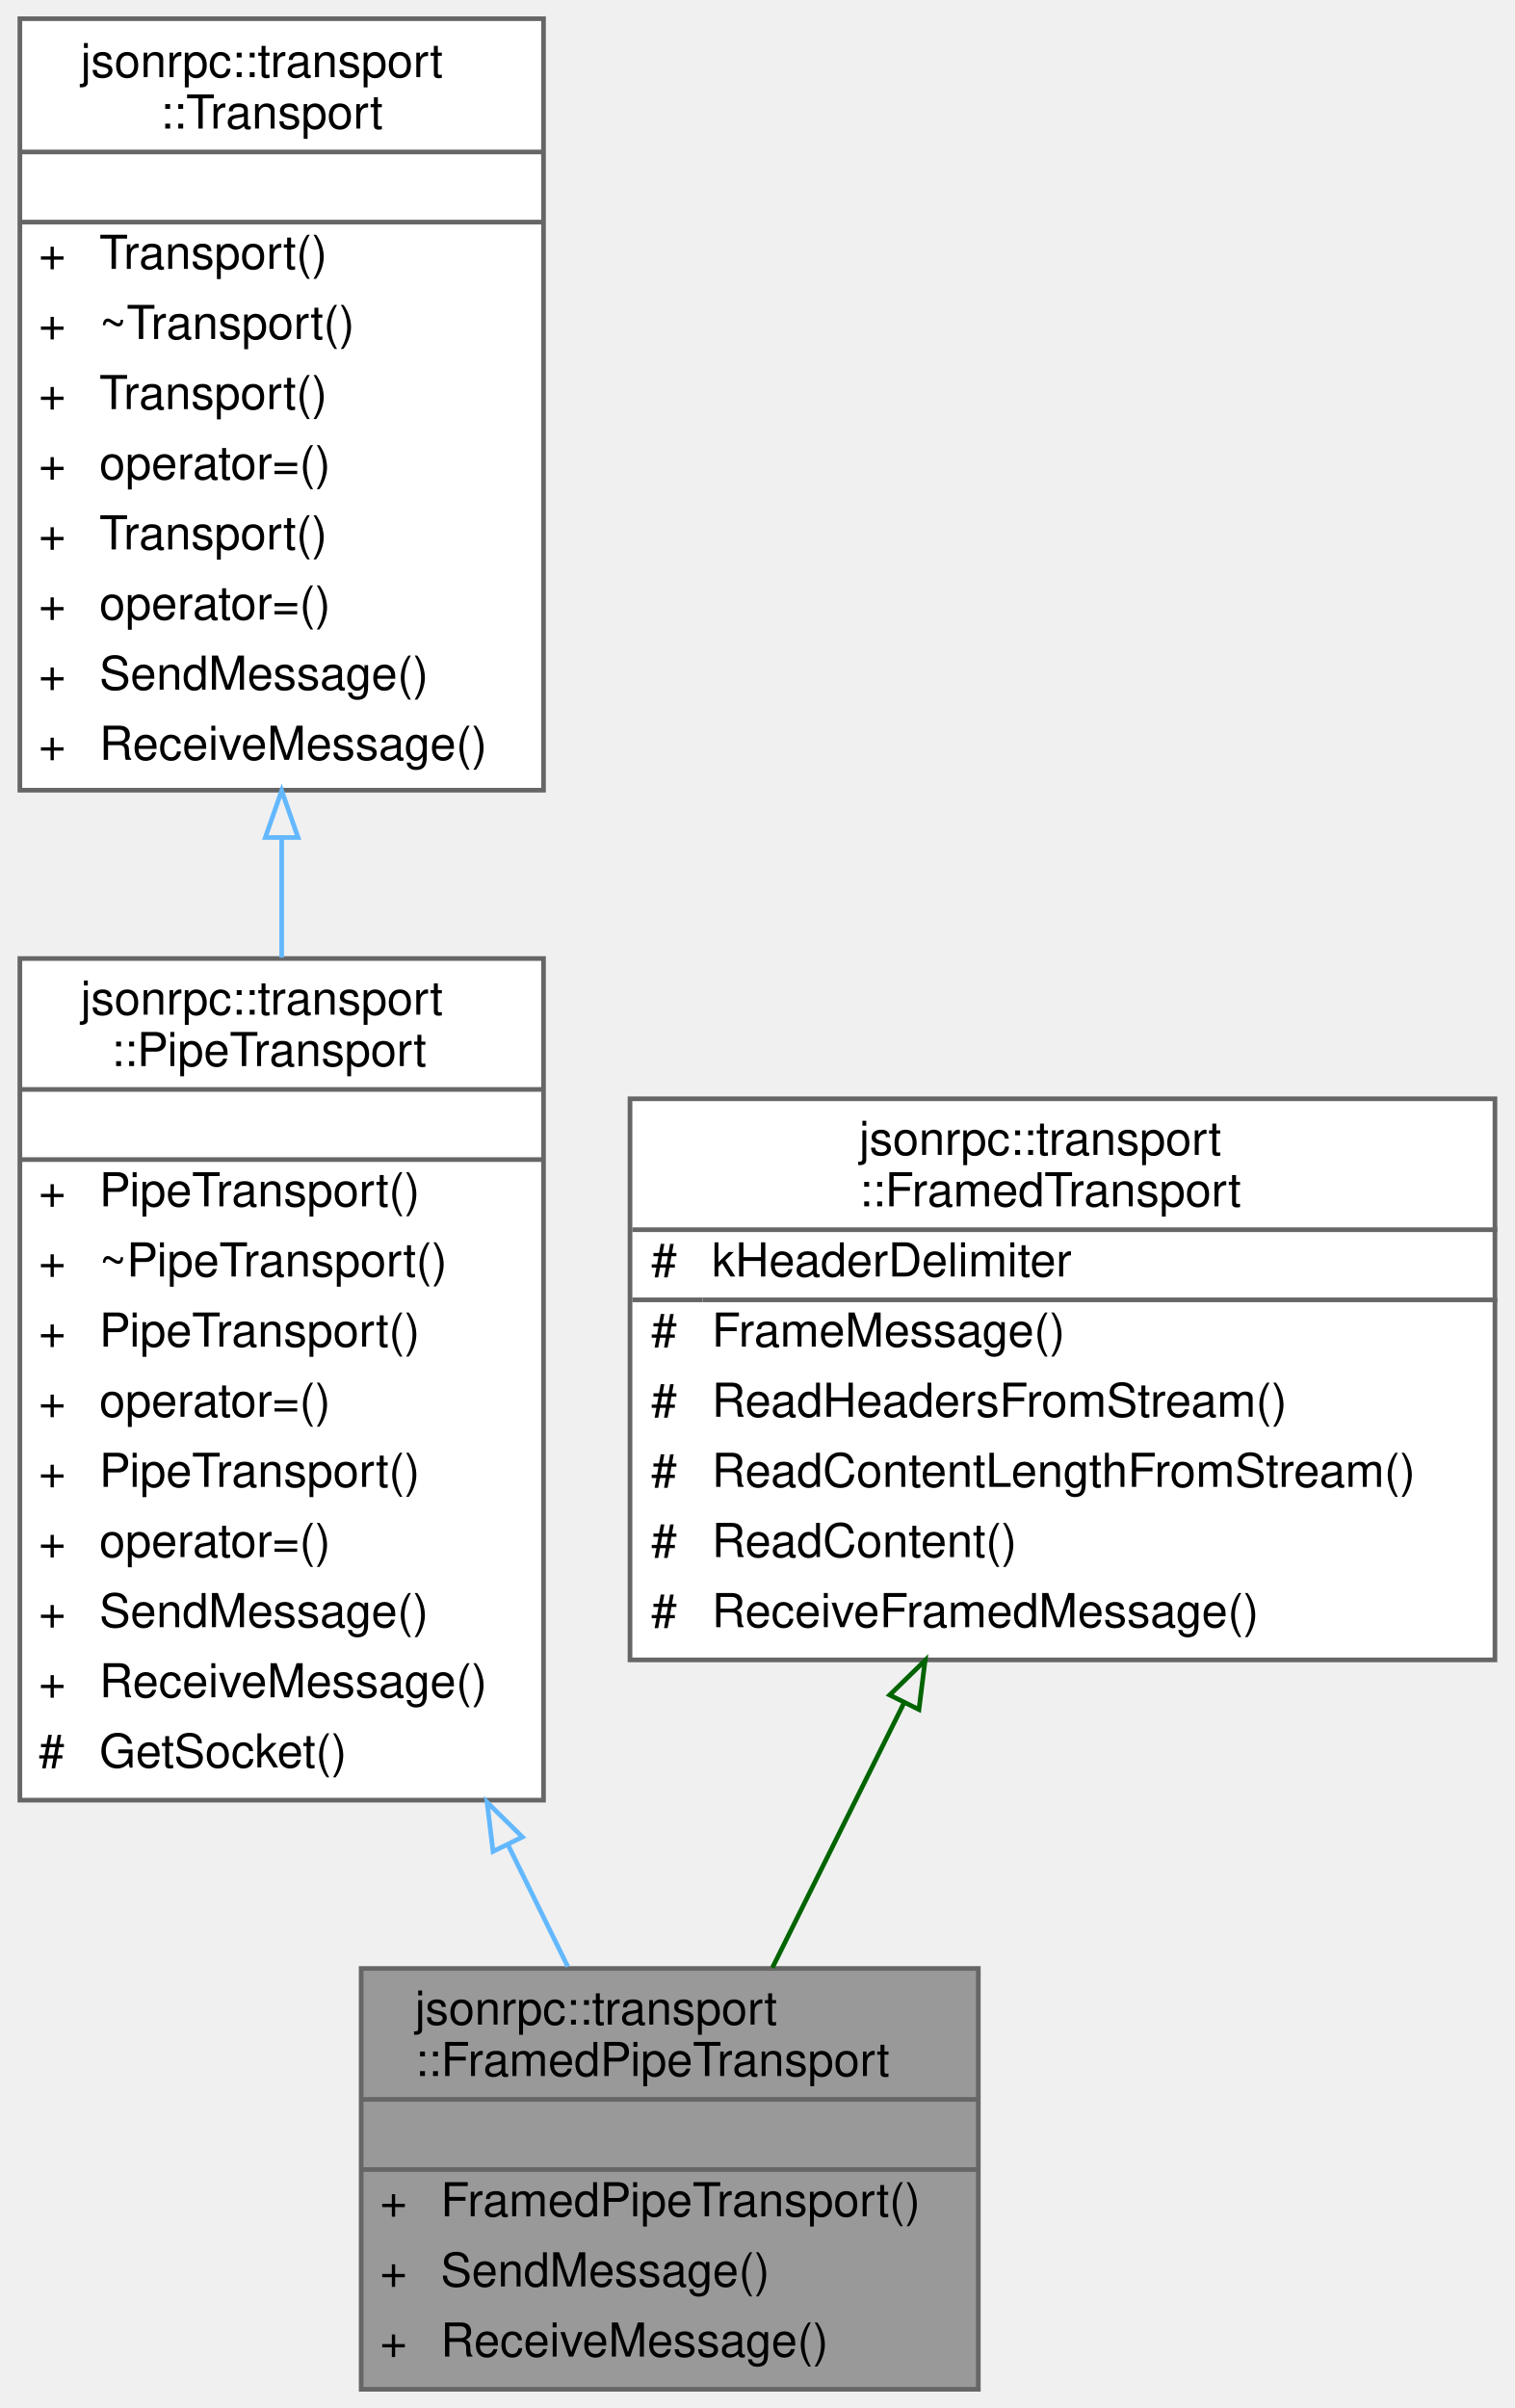
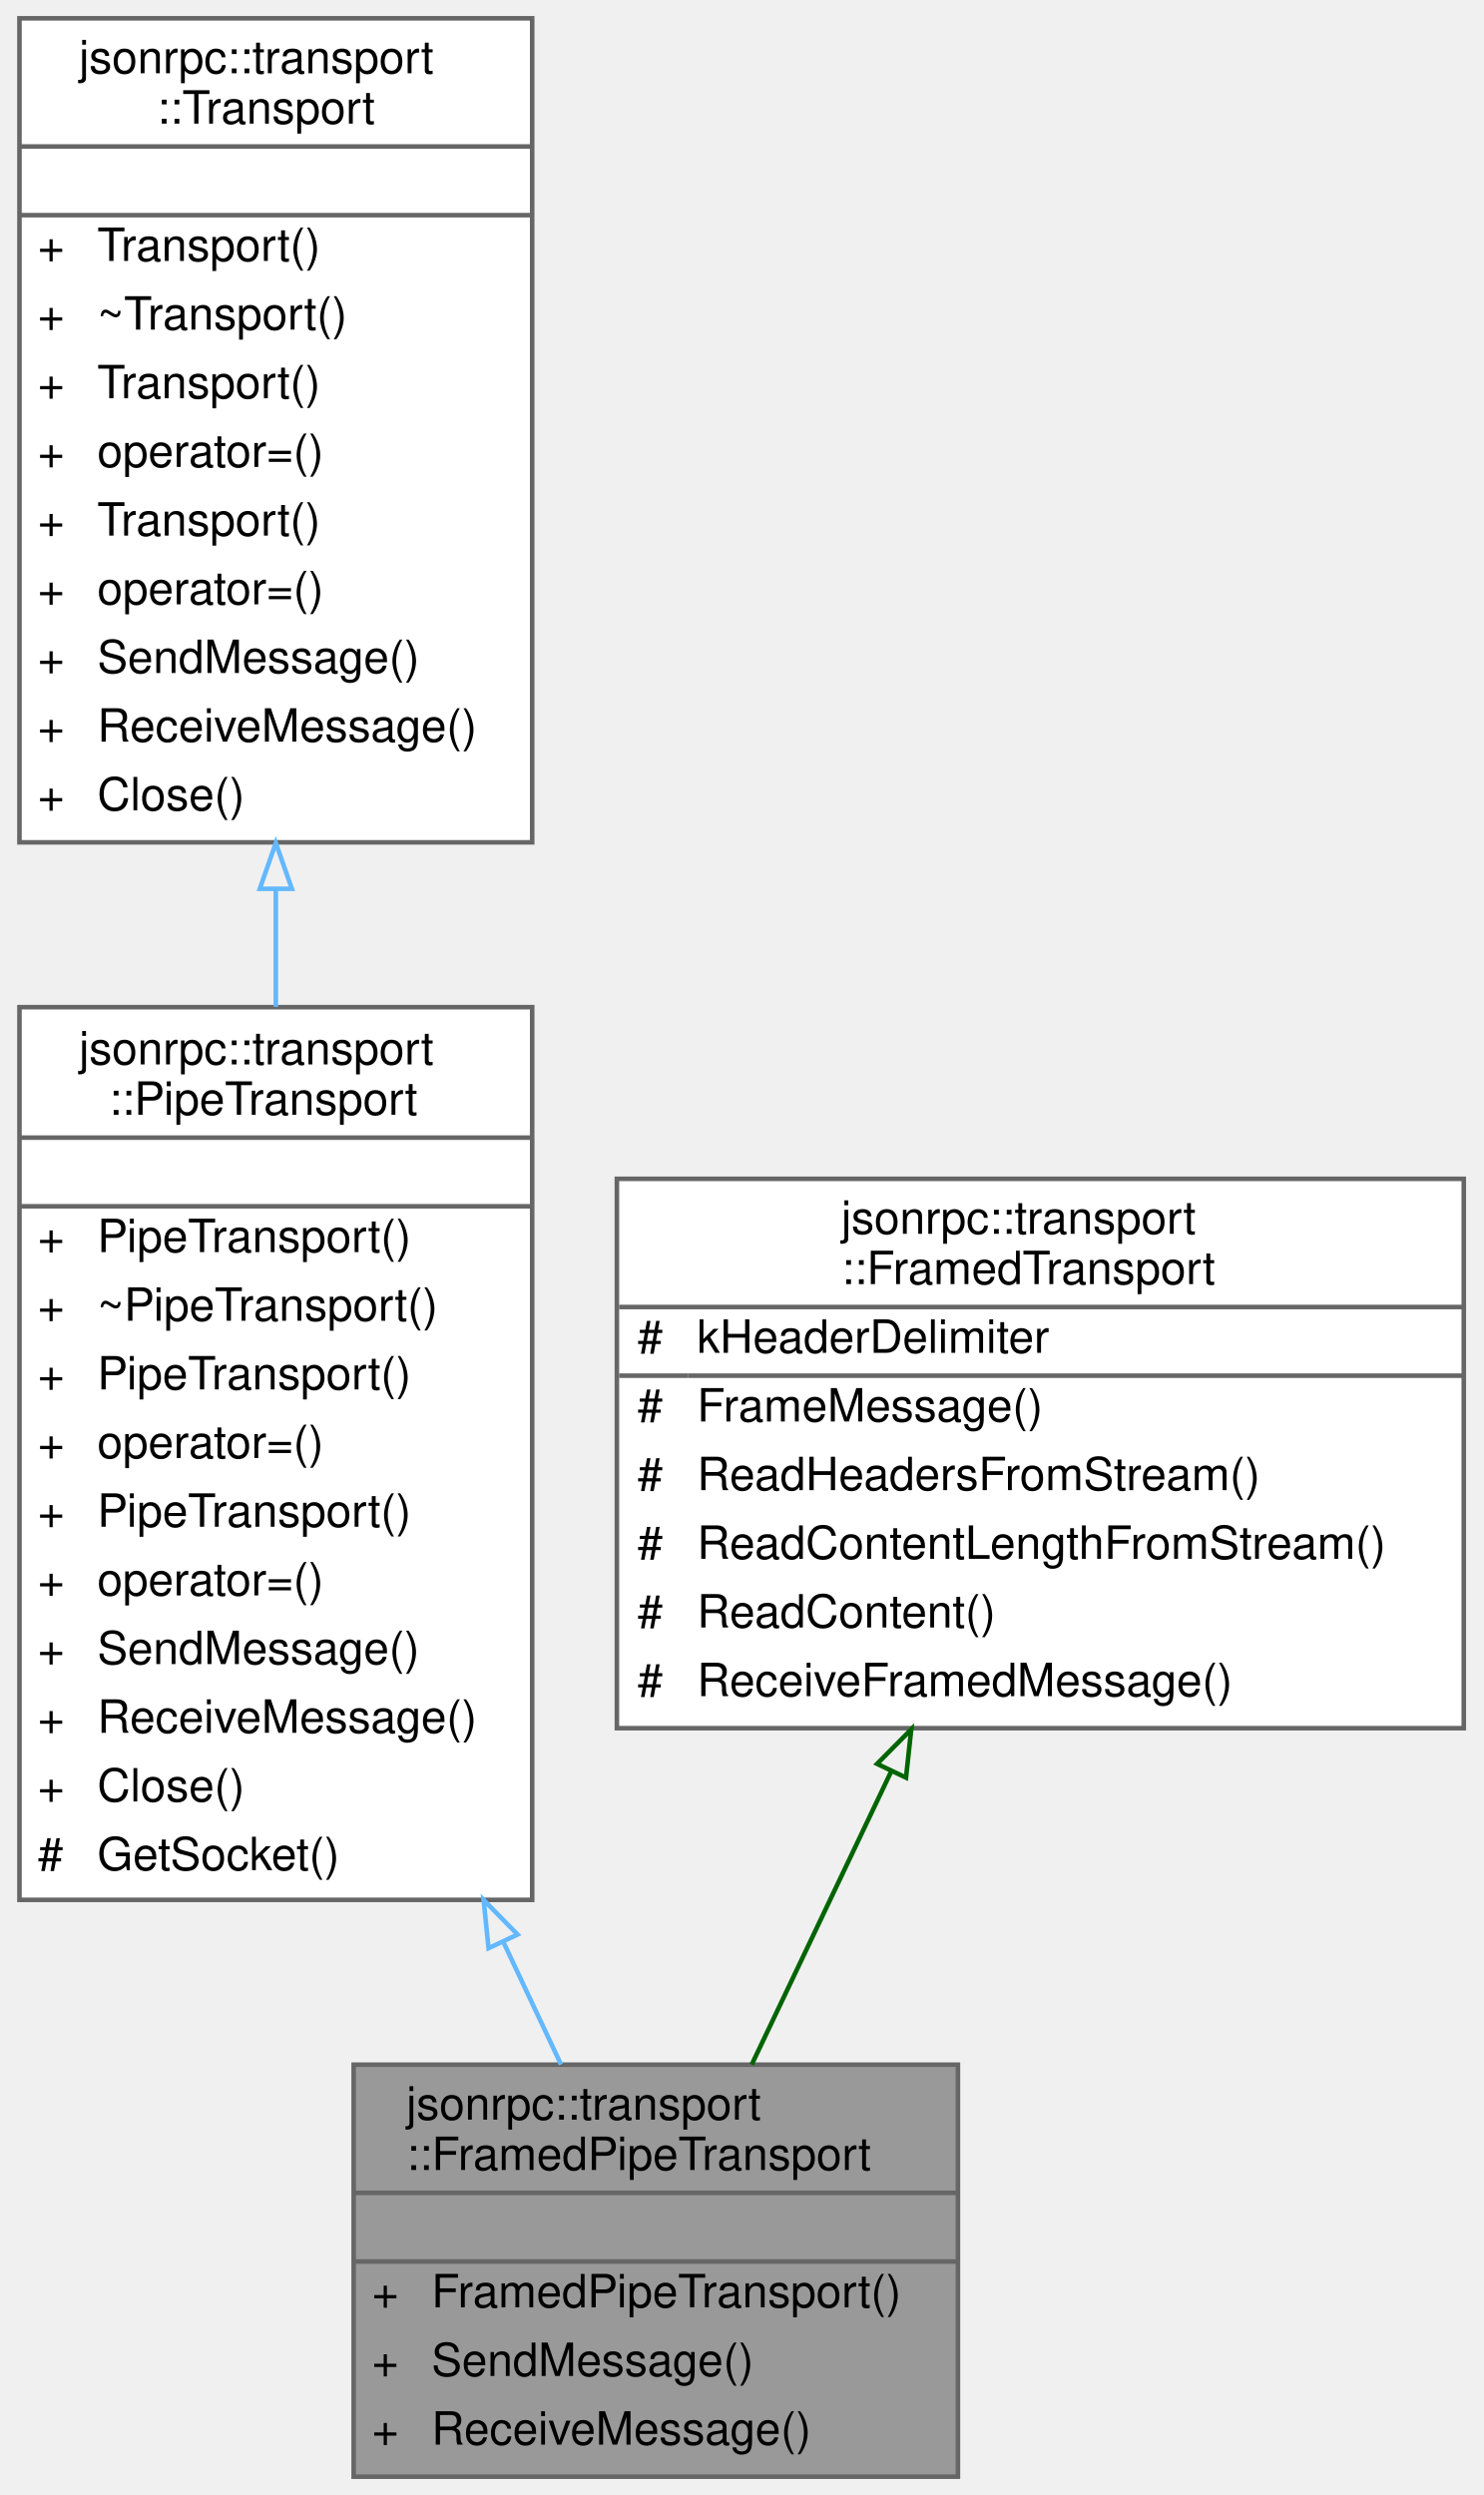
- <svg xmlns="http://www.w3.org/2000/svg" xmlns:xlink="http://www.w3.org/1999/xlink" width="324pt" height="515pt" viewBox="0.00 0.00 323.50 515.00">
-   <g id="graph0" class="graph" transform="scale(1 1) rotate(0) translate(4 511)">
+ <svg xmlns="http://www.w3.org/2000/svg" xmlns:xlink="http://www.w3.org/1999/xlink" width="324pt" height="545pt" viewBox="0.00 0.00 323.50 545.00">
+   <g id="graph0" class="graph" transform="scale(1 1) rotate(0) translate(4 541)">
    <g id="Node000001" class="node">
      <g id="a_Node000001">
        <a xlink:title="Transport layer using Asio Unix domain sockets for JSON-RPC communication with framing.">
          <polygon fill="#999999" stroke="transparent" points="205,-90 73,-90 73,0 205,0 205,-90" />
          <text text-anchor="start" x="84.5" y="-78" font-family="Helvetica,sans-Serif" font-size="10.00">jsonrpc::transport</text>
          <text text-anchor="start" x="84.5" y="-67" font-family="Helvetica,sans-Serif" font-size="10.00">::FramedPipeTransport</text>
          <text text-anchor="start" x="137" y="-52" font-family="Helvetica,sans-Serif" font-size="10.00"> </text>
          <text text-anchor="start" x="77" y="-37" font-family="Helvetica,sans-Serif" font-size="10.00">+</text>
          <text text-anchor="start" x="90" y="-37" font-family="Helvetica,sans-Serif" font-size="10.00">FramedPipeTransport()</text>
          <text text-anchor="start" x="77" y="-22" font-family="Helvetica,sans-Serif" font-size="10.00">+</text>
          <text text-anchor="start" x="90" y="-22" font-family="Helvetica,sans-Serif" font-size="10.00">SendMessage()</text>
          <text text-anchor="start" x="77" y="-7" font-family="Helvetica,sans-Serif" font-size="10.00">+</text>
          <text text-anchor="start" x="90" y="-7" font-family="Helvetica,sans-Serif" font-size="10.00">ReceiveMessage()</text>
          <polygon fill="#666666" stroke="#666666" points="73,-62 73,-62 205,-62 205,-62 73,-62" />
          <polygon fill="#666666" stroke="#666666" points="73,-47 73,-47 205,-47 205,-47 73,-47" />
          <polygon fill="none" stroke="#666666" points="73,0 73,-90 205,-90 205,0 73,0" />
        </a>
      </g>
    </g>
    <g id="Node000002" class="node">
      <g id="a_Node000002">
        <a xlink:href="classjsonrpc_1_1transport_1_1PipeTransport.html" target="_top" xlink:title="Transport implementation using Unix domain sockets.">
-           <polygon fill="white" stroke="transparent" points="112,-306 0,-306 0,-126 112,-126 112,-306" />
-           <text text-anchor="start" x="13" y="-294" font-family="Helvetica,sans-Serif" font-size="10.00">jsonrpc::transport</text>
-           <text text-anchor="start" x="19.5" y="-283" font-family="Helvetica,sans-Serif" font-size="10.00">::PipeTransport</text>
-           <text text-anchor="start" x="54" y="-268" font-family="Helvetica,sans-Serif" font-size="10.00"> </text>
-           <text text-anchor="start" x="4" y="-253" font-family="Helvetica,sans-Serif" font-size="10.00">+</text>
-           <text text-anchor="start" x="17" y="-253" font-family="Helvetica,sans-Serif" font-size="10.00">PipeTransport()</text>
-           <text text-anchor="start" x="4" y="-238" font-family="Helvetica,sans-Serif" font-size="10.00">+</text>
-           <text text-anchor="start" x="17" y="-238" font-family="Helvetica,sans-Serif" font-size="10.00">~PipeTransport()</text>
-           <text text-anchor="start" x="4" y="-223" font-family="Helvetica,sans-Serif" font-size="10.00">+</text>
-           <text text-anchor="start" x="17" y="-223" font-family="Helvetica,sans-Serif" font-size="10.00">PipeTransport()</text>
-           <text text-anchor="start" x="4" y="-208" font-family="Helvetica,sans-Serif" font-size="10.00">+</text>
-           <text text-anchor="start" x="17" y="-208" font-family="Helvetica,sans-Serif" font-size="10.00">operator=()</text>
-           <text text-anchor="start" x="4" y="-193" font-family="Helvetica,sans-Serif" font-size="10.00">+</text>
-           <text text-anchor="start" x="17" y="-193" font-family="Helvetica,sans-Serif" font-size="10.00">PipeTransport()</text>
-           <text text-anchor="start" x="4" y="-178" font-family="Helvetica,sans-Serif" font-size="10.00">+</text>
-           <text text-anchor="start" x="17" y="-178" font-family="Helvetica,sans-Serif" font-size="10.00">operator=()</text>
-           <text text-anchor="start" x="4" y="-163" font-family="Helvetica,sans-Serif" font-size="10.00">+</text>
-           <text text-anchor="start" x="17" y="-163" font-family="Helvetica,sans-Serif" font-size="10.00">SendMessage()</text>
-           <text text-anchor="start" x="4" y="-148" font-family="Helvetica,sans-Serif" font-size="10.00">+</text>
-           <text text-anchor="start" x="17" y="-148" font-family="Helvetica,sans-Serif" font-size="10.00">ReceiveMessage()</text>
-           <text text-anchor="start" x="4" y="-133" font-family="Helvetica,sans-Serif" font-size="10.00">#</text>
-           <text text-anchor="start" x="17" y="-133" font-family="Helvetica,sans-Serif" font-size="10.00">GetSocket()</text>
-           <polygon fill="#666666" stroke="#666666" points="0,-278 0,-278 112,-278 112,-278 0,-278" />
-           <polygon fill="#666666" stroke="#666666" points="0,-263 0,-263 112,-263 112,-263 0,-263" />
-           <polygon fill="none" stroke="#666666" points="0,-126 0,-306 112,-306 112,-126 0,-126" />
+           <polygon fill="white" stroke="transparent" points="112,-321 0,-321 0,-126 112,-126 112,-321" />
+           <text text-anchor="start" x="13" y="-308.5" font-family="Helvetica,sans-Serif" font-size="10.00">jsonrpc::transport</text>
+           <text text-anchor="start" x="19.5" y="-297.5" font-family="Helvetica,sans-Serif" font-size="10.00">::PipeTransport</text>
+           <text text-anchor="start" x="54" y="-282.5" font-family="Helvetica,sans-Serif" font-size="10.00"> </text>
+           <text text-anchor="start" x="4" y="-267.5" font-family="Helvetica,sans-Serif" font-size="10.00">+</text>
+           <text text-anchor="start" x="17" y="-267.5" font-family="Helvetica,sans-Serif" font-size="10.00">PipeTransport()</text>
+           <text text-anchor="start" x="4" y="-252.5" font-family="Helvetica,sans-Serif" font-size="10.00">+</text>
+           <text text-anchor="start" x="17" y="-252.5" font-family="Helvetica,sans-Serif" font-size="10.00">~PipeTransport()</text>
+           <text text-anchor="start" x="4" y="-237.5" font-family="Helvetica,sans-Serif" font-size="10.00">+</text>
+           <text text-anchor="start" x="17" y="-237.5" font-family="Helvetica,sans-Serif" font-size="10.00">PipeTransport()</text>
+           <text text-anchor="start" x="4" y="-222.5" font-family="Helvetica,sans-Serif" font-size="10.00">+</text>
+           <text text-anchor="start" x="17" y="-222.5" font-family="Helvetica,sans-Serif" font-size="10.00">operator=()</text>
+           <text text-anchor="start" x="4" y="-207.5" font-family="Helvetica,sans-Serif" font-size="10.00">+</text>
+           <text text-anchor="start" x="17" y="-207.5" font-family="Helvetica,sans-Serif" font-size="10.00">PipeTransport()</text>
+           <text text-anchor="start" x="4" y="-192.5" font-family="Helvetica,sans-Serif" font-size="10.00">+</text>
+           <text text-anchor="start" x="17" y="-192.5" font-family="Helvetica,sans-Serif" font-size="10.00">operator=()</text>
+           <text text-anchor="start" x="4" y="-177.5" font-family="Helvetica,sans-Serif" font-size="10.00">+</text>
+           <text text-anchor="start" x="17" y="-177.5" font-family="Helvetica,sans-Serif" font-size="10.00">SendMessage()</text>
+           <text text-anchor="start" x="4" y="-162.5" font-family="Helvetica,sans-Serif" font-size="10.00">+</text>
+           <text text-anchor="start" x="17" y="-162.5" font-family="Helvetica,sans-Serif" font-size="10.00">ReceiveMessage()</text>
+           <text text-anchor="start" x="4" y="-147.5" font-family="Helvetica,sans-Serif" font-size="10.00">+</text>
+           <text text-anchor="start" x="17" y="-147.5" font-family="Helvetica,sans-Serif" font-size="10.00">Close()</text>
+           <text text-anchor="start" x="4" y="-132.5" font-family="Helvetica,sans-Serif" font-size="10.00">#</text>
+           <text text-anchor="start" x="17" y="-132.5" font-family="Helvetica,sans-Serif" font-size="10.00">GetSocket()</text>
+           <polygon fill="#666666" stroke="#666666" points="0,-292.5 0,-292.5 112,-292.5 112,-292.5 0,-292.5" />
+           <polygon fill="#666666" stroke="#666666" points="0,-277.5 0,-277.5 112,-277.5 112,-277.5 0,-277.5" />
+           <polygon fill="none" stroke="#666666" points="0,-126 0,-321 112,-321 112,-126 0,-126" />
        </a>
      </g>
    </g>
    <g id="edge1_Node000001_Node000002" class="edge">
      <g id="a_edge1_Node000001_Node000002">
        <a xlink:title=" ">
-           <path fill="none" stroke="#63b8ff" d="M104.4,-116.45C108.84,-107.4 113.18,-98.58 117.19,-90.41" />
-           <polygon fill="none" stroke="#63b8ff" points="101.2,-115.03 99.93,-125.55 107.48,-118.12 101.2,-115.03" />
+           <path fill="none" stroke="#63b8ff" d="M105.65,-116.92C110.06,-107.53 114.35,-98.42 118.3,-90.03" />
+           <polygon fill="none" stroke="#63b8ff" points="102.47,-115.45 101.39,-125.99 108.81,-118.43 102.47,-115.45" />
        </a>
      </g>
    </g>
    <g id="Node000003" class="node">
      <g id="a_Node000003">
        <a xlink:href="classjsonrpc_1_1transport_1_1Transport.html" target="_top" xlink:title="Base class for JSON-RPC transport.">
-           <polygon fill="white" stroke="transparent" points="112,-507 0,-507 0,-342 112,-342 112,-507" />
-           <text text-anchor="start" x="13" y="-494.5" font-family="Helvetica,sans-Serif" font-size="10.00">jsonrpc::transport</text>
-           <text text-anchor="start" x="30" y="-483.5" font-family="Helvetica,sans-Serif" font-size="10.00">::Transport</text>
-           <text text-anchor="start" x="54" y="-468.5" font-family="Helvetica,sans-Serif" font-size="10.00"> </text>
-           <text text-anchor="start" x="4" y="-453.5" font-family="Helvetica,sans-Serif" font-size="10.00">+</text>
-           <text text-anchor="start" x="17" y="-453.5" font-family="Helvetica,sans-Serif" font-size="10.00">Transport()</text>
-           <text text-anchor="start" x="4" y="-438.5" font-family="Helvetica,sans-Serif" font-size="10.00">+</text>
-           <text text-anchor="start" x="17" y="-438.5" font-family="Helvetica,sans-Serif" font-size="10.00">~Transport()</text>
-           <text text-anchor="start" x="4" y="-423.5" font-family="Helvetica,sans-Serif" font-size="10.00">+</text>
-           <text text-anchor="start" x="17" y="-423.5" font-family="Helvetica,sans-Serif" font-size="10.00">Transport()</text>
-           <text text-anchor="start" x="4" y="-408.5" font-family="Helvetica,sans-Serif" font-size="10.00">+</text>
-           <text text-anchor="start" x="17" y="-408.5" font-family="Helvetica,sans-Serif" font-size="10.00">operator=()</text>
-           <text text-anchor="start" x="4" y="-393.5" font-family="Helvetica,sans-Serif" font-size="10.00">+</text>
-           <text text-anchor="start" x="17" y="-393.5" font-family="Helvetica,sans-Serif" font-size="10.00">Transport()</text>
-           <text text-anchor="start" x="4" y="-378.5" font-family="Helvetica,sans-Serif" font-size="10.00">+</text>
-           <text text-anchor="start" x="17" y="-378.5" font-family="Helvetica,sans-Serif" font-size="10.00">operator=()</text>
-           <text text-anchor="start" x="4" y="-363.5" font-family="Helvetica,sans-Serif" font-size="10.00">+</text>
-           <text text-anchor="start" x="17" y="-363.5" font-family="Helvetica,sans-Serif" font-size="10.00">SendMessage()</text>
-           <text text-anchor="start" x="4" y="-348.5" font-family="Helvetica,sans-Serif" font-size="10.00">+</text>
-           <text text-anchor="start" x="17" y="-348.5" font-family="Helvetica,sans-Serif" font-size="10.00">ReceiveMessage()</text>
-           <polygon fill="#666666" stroke="#666666" points="0,-478.5 0,-478.5 112,-478.5 112,-478.5 0,-478.5" />
-           <polygon fill="#666666" stroke="#666666" points="0,-463.5 0,-463.5 112,-463.5 112,-463.5 0,-463.5" />
-           <polygon fill="none" stroke="#666666" points="0,-342 0,-507 112,-507 112,-342 0,-342" />
+           <polygon fill="white" stroke="transparent" points="112,-537 0,-537 0,-357 112,-357 112,-537" />
+           <text text-anchor="start" x="13" y="-525" font-family="Helvetica,sans-Serif" font-size="10.00">jsonrpc::transport</text>
+           <text text-anchor="start" x="30" y="-514" font-family="Helvetica,sans-Serif" font-size="10.00">::Transport</text>
+           <text text-anchor="start" x="54" y="-499" font-family="Helvetica,sans-Serif" font-size="10.00"> </text>
+           <text text-anchor="start" x="4" y="-484" font-family="Helvetica,sans-Serif" font-size="10.00">+</text>
+           <text text-anchor="start" x="17" y="-484" font-family="Helvetica,sans-Serif" font-size="10.00">Transport()</text>
+           <text text-anchor="start" x="4" y="-469" font-family="Helvetica,sans-Serif" font-size="10.00">+</text>
+           <text text-anchor="start" x="17" y="-469" font-family="Helvetica,sans-Serif" font-size="10.00">~Transport()</text>
+           <text text-anchor="start" x="4" y="-454" font-family="Helvetica,sans-Serif" font-size="10.00">+</text>
+           <text text-anchor="start" x="17" y="-454" font-family="Helvetica,sans-Serif" font-size="10.00">Transport()</text>
+           <text text-anchor="start" x="4" y="-439" font-family="Helvetica,sans-Serif" font-size="10.00">+</text>
+           <text text-anchor="start" x="17" y="-439" font-family="Helvetica,sans-Serif" font-size="10.00">operator=()</text>
+           <text text-anchor="start" x="4" y="-424" font-family="Helvetica,sans-Serif" font-size="10.00">+</text>
+           <text text-anchor="start" x="17" y="-424" font-family="Helvetica,sans-Serif" font-size="10.00">Transport()</text>
+           <text text-anchor="start" x="4" y="-409" font-family="Helvetica,sans-Serif" font-size="10.00">+</text>
+           <text text-anchor="start" x="17" y="-409" font-family="Helvetica,sans-Serif" font-size="10.00">operator=()</text>
+           <text text-anchor="start" x="4" y="-394" font-family="Helvetica,sans-Serif" font-size="10.00">+</text>
+           <text text-anchor="start" x="17" y="-394" font-family="Helvetica,sans-Serif" font-size="10.00">SendMessage()</text>
+           <text text-anchor="start" x="4" y="-379" font-family="Helvetica,sans-Serif" font-size="10.00">+</text>
+           <text text-anchor="start" x="17" y="-379" font-family="Helvetica,sans-Serif" font-size="10.00">ReceiveMessage()</text>
+           <text text-anchor="start" x="4" y="-364" font-family="Helvetica,sans-Serif" font-size="10.00">+</text>
+           <text text-anchor="start" x="17" y="-364" font-family="Helvetica,sans-Serif" font-size="10.00">Close()</text>
+           <polygon fill="#666666" stroke="#666666" points="0,-509 0,-509 112,-509 112,-509 0,-509" />
+           <polygon fill="#666666" stroke="#666666" points="0,-494 0,-494 112,-494 112,-494 0,-494" />
+           <polygon fill="none" stroke="#666666" points="0,-357 0,-537 112,-537 112,-357 0,-357" />
        </a>
      </g>
    </g>
    <g id="edge2_Node000002_Node000003" class="edge">
      <g id="a_edge2_Node000002_Node000003">
        <a xlink:title=" ">
-           <path fill="none" stroke="#63b8ff" d="M56,-331.64C56,-323.18 56,-314.62 56,-306.19" />
-           <polygon fill="none" stroke="#63b8ff" points="52.5,-331.89 56,-341.89 59.5,-331.89 52.5,-331.89" />
+           <path fill="none" stroke="#63b8ff" d="M56,-346.86C56,-338.28 56,-329.62 56,-321.07" />
+           <polygon fill="none" stroke="#63b8ff" points="52.5,-346.86 56,-356.86 59.5,-346.86 52.5,-346.86" />
        </a>
      </g>
    </g>
    <g id="Node000004" class="node">
      <g id="a_Node000004">
        <a xlink:href="classjsonrpc_1_1transport_1_1FramedTransport.html" target="_top" xlink:title="Base class for framed transport mechanisms.">
-           <polygon fill="white" stroke="transparent" points="315.5,-276 130.5,-276 130.5,-156 315.5,-156 315.5,-276" />
-           <text text-anchor="start" x="179.5" y="-264" font-family="Helvetica,sans-Serif" font-size="10.00">jsonrpc::transport</text>
-           <text text-anchor="start" x="179.5" y="-253" font-family="Helvetica,sans-Serif" font-size="10.00">::FramedTransport</text>
-           <text text-anchor="start" x="135" y="-238" font-family="Helvetica,sans-Serif" font-size="10.00">#</text>
-           <text text-anchor="start" x="148" y="-238" font-family="Helvetica,sans-Serif" font-size="10.00">kHeaderDelimiter</text>
-           <text text-anchor="start" x="135" y="-223" font-family="Helvetica,sans-Serif" font-size="10.00">#</text>
-           <text text-anchor="start" x="148" y="-223" font-family="Helvetica,sans-Serif" font-size="10.00">FrameMessage()</text>
-           <text text-anchor="start" x="135" y="-208" font-family="Helvetica,sans-Serif" font-size="10.00">#</text>
-           <text text-anchor="start" x="148" y="-208" font-family="Helvetica,sans-Serif" font-size="10.00">ReadHeadersFromStream()</text>
-           <text text-anchor="start" x="135" y="-193" font-family="Helvetica,sans-Serif" font-size="10.00">#</text>
-           <text text-anchor="start" x="148" y="-193" font-family="Helvetica,sans-Serif" font-size="10.00">ReadContentLengthFromStream()</text>
-           <text text-anchor="start" x="135" y="-178" font-family="Helvetica,sans-Serif" font-size="10.00">#</text>
-           <text text-anchor="start" x="148" y="-178" font-family="Helvetica,sans-Serif" font-size="10.00">ReadContent()</text>
-           <text text-anchor="start" x="135" y="-163" font-family="Helvetica,sans-Serif" font-size="10.00">#</text>
-           <text text-anchor="start" x="148" y="-163" font-family="Helvetica,sans-Serif" font-size="10.00">ReceiveFramedMessage()</text>
-           <polygon fill="#666666" stroke="#666666" points="131,-248 131,-248 316,-248 316,-248 131,-248" />
-           <polygon fill="#666666" stroke="#666666" points="131,-233 131,-233 146,-233 146,-233 131,-233" />
-           <polygon fill="#666666" stroke="#666666" points="146,-233 146,-233 316,-233 316,-233 146,-233" />
-           <polygon fill="none" stroke="#666666" points="130.5,-156 130.5,-276 315.5,-276 315.5,-156 130.5,-156" />
+           <polygon fill="white" stroke="transparent" points="315.5,-283.5 130.5,-283.5 130.5,-163.5 315.5,-163.5 315.5,-283.5" />
+           <text text-anchor="start" x="179.5" y="-271.5" font-family="Helvetica,sans-Serif" font-size="10.00">jsonrpc::transport</text>
+           <text text-anchor="start" x="179.5" y="-260.5" font-family="Helvetica,sans-Serif" font-size="10.00">::FramedTransport</text>
+           <text text-anchor="start" x="135" y="-245.5" font-family="Helvetica,sans-Serif" font-size="10.00">#</text>
+           <text text-anchor="start" x="148" y="-245.5" font-family="Helvetica,sans-Serif" font-size="10.00">kHeaderDelimiter</text>
+           <text text-anchor="start" x="135" y="-230.5" font-family="Helvetica,sans-Serif" font-size="10.00">#</text>
+           <text text-anchor="start" x="148" y="-230.5" font-family="Helvetica,sans-Serif" font-size="10.00">FrameMessage()</text>
+           <text text-anchor="start" x="135" y="-215.5" font-family="Helvetica,sans-Serif" font-size="10.00">#</text>
+           <text text-anchor="start" x="148" y="-215.5" font-family="Helvetica,sans-Serif" font-size="10.00">ReadHeadersFromStream()</text>
+           <text text-anchor="start" x="135" y="-200.5" font-family="Helvetica,sans-Serif" font-size="10.00">#</text>
+           <text text-anchor="start" x="148" y="-200.5" font-family="Helvetica,sans-Serif" font-size="10.00">ReadContentLengthFromStream()</text>
+           <text text-anchor="start" x="135" y="-185.5" font-family="Helvetica,sans-Serif" font-size="10.00">#</text>
+           <text text-anchor="start" x="148" y="-185.5" font-family="Helvetica,sans-Serif" font-size="10.00">ReadContent()</text>
+           <text text-anchor="start" x="135" y="-170.5" font-family="Helvetica,sans-Serif" font-size="10.00">#</text>
+           <text text-anchor="start" x="148" y="-170.5" font-family="Helvetica,sans-Serif" font-size="10.00">ReceiveFramedMessage()</text>
+           <polygon fill="#666666" stroke="#666666" points="131,-255.5 131,-255.5 316,-255.5 316,-255.5 131,-255.5" />
+           <polygon fill="#666666" stroke="#666666" points="131,-240.5 131,-240.5 146,-240.5 146,-240.5 131,-240.5" />
+           <polygon fill="#666666" stroke="#666666" points="146,-240.5 146,-240.5 316,-240.5 316,-240.5 146,-240.5" />
+           <polygon fill="none" stroke="#666666" points="130.5,-163.5 130.5,-283.5 315.5,-283.5 315.5,-163.5 130.5,-163.5" />
        </a>
      </g>
    </g>
    <g id="edge3_Node000001_Node000004" class="edge">
      <g id="a_edge3_Node000001_Node000004">
        <a xlink:title=" ">
-           <path fill="none" stroke="darkgreen" d="M189.16,-146.91C179.65,-127.78 169.56,-107.49 160.95,-90.16" />
-           <polygon fill="none" stroke="darkgreen" points="186.04,-148.49 193.62,-155.89 192.3,-145.38 186.04,-148.49" />
+           <path fill="none" stroke="darkgreen" d="M190.46,-154.13C180.21,-132.6 169.17,-109.4 159.96,-90.03" />
+           <polygon fill="none" stroke="darkgreen" points="187.34,-155.71 194.8,-163.24 193.66,-152.7 187.34,-155.71" />
        </a>
      </g>
    </g>
  </g>
</svg>
